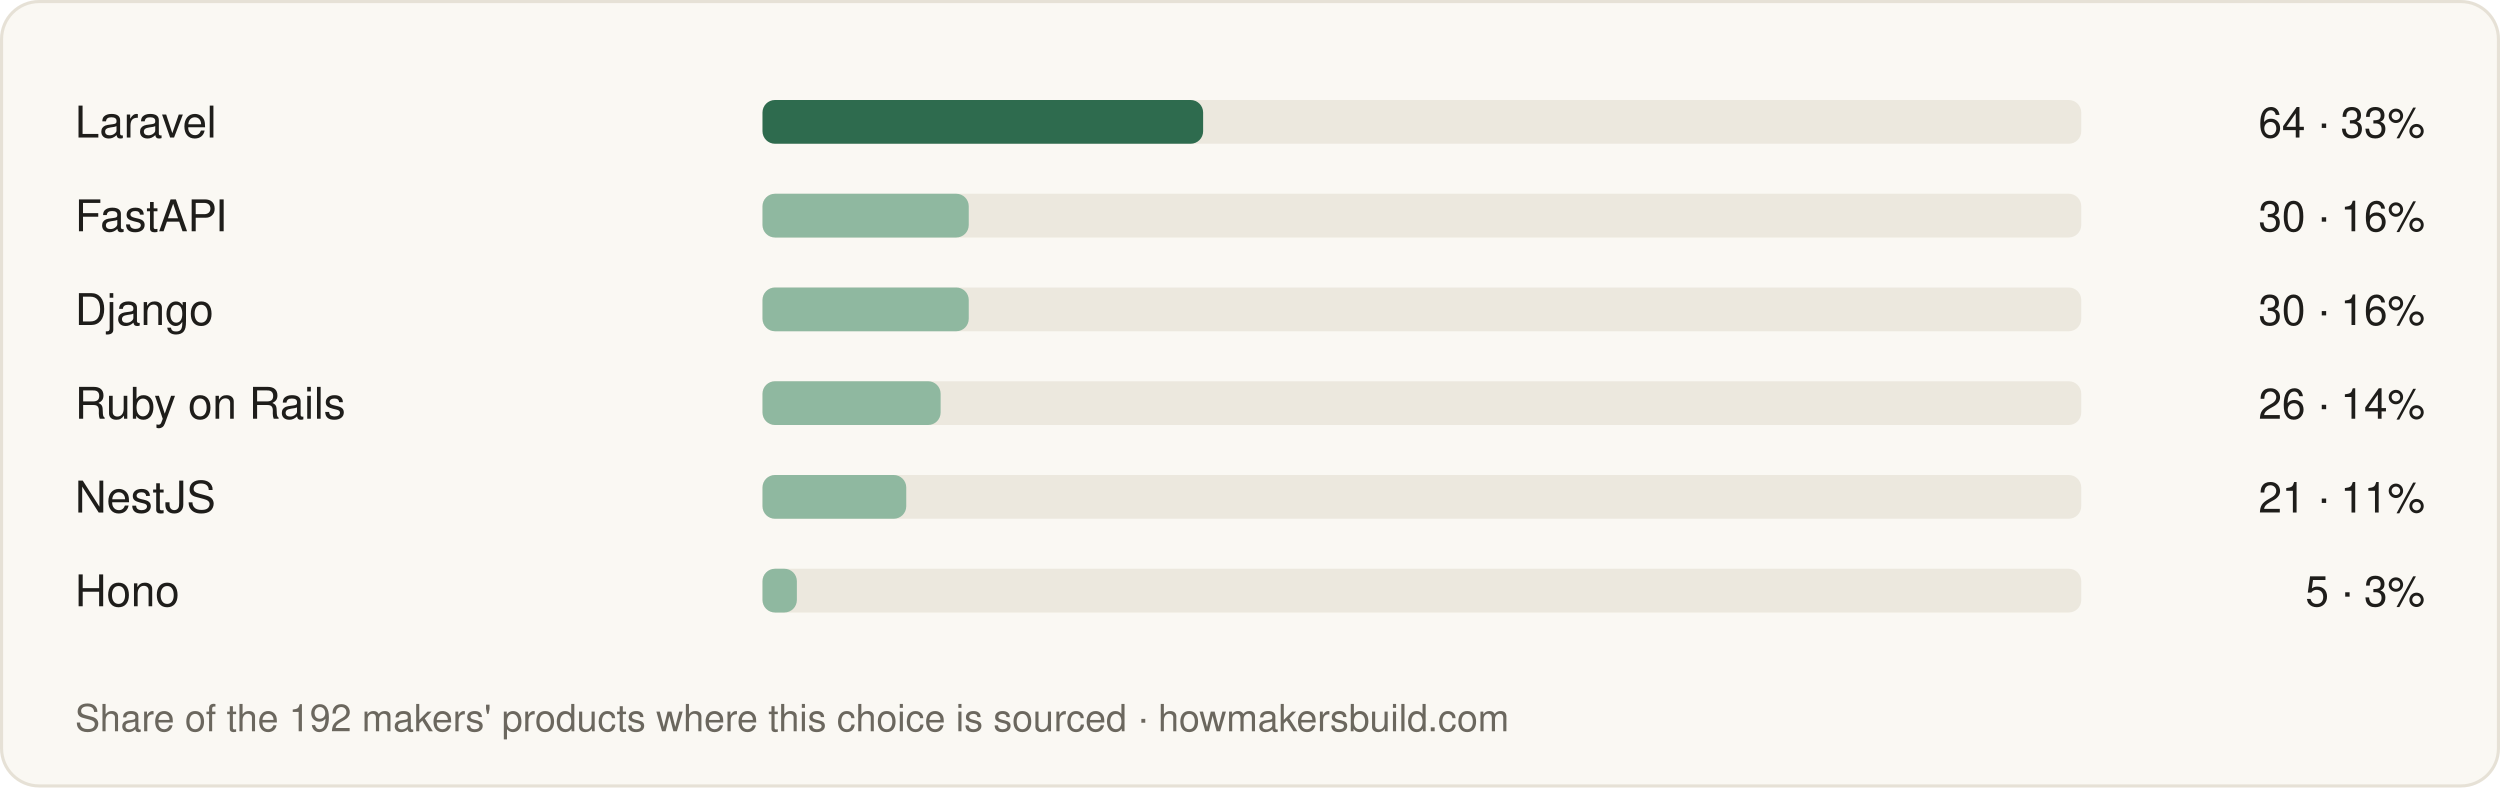
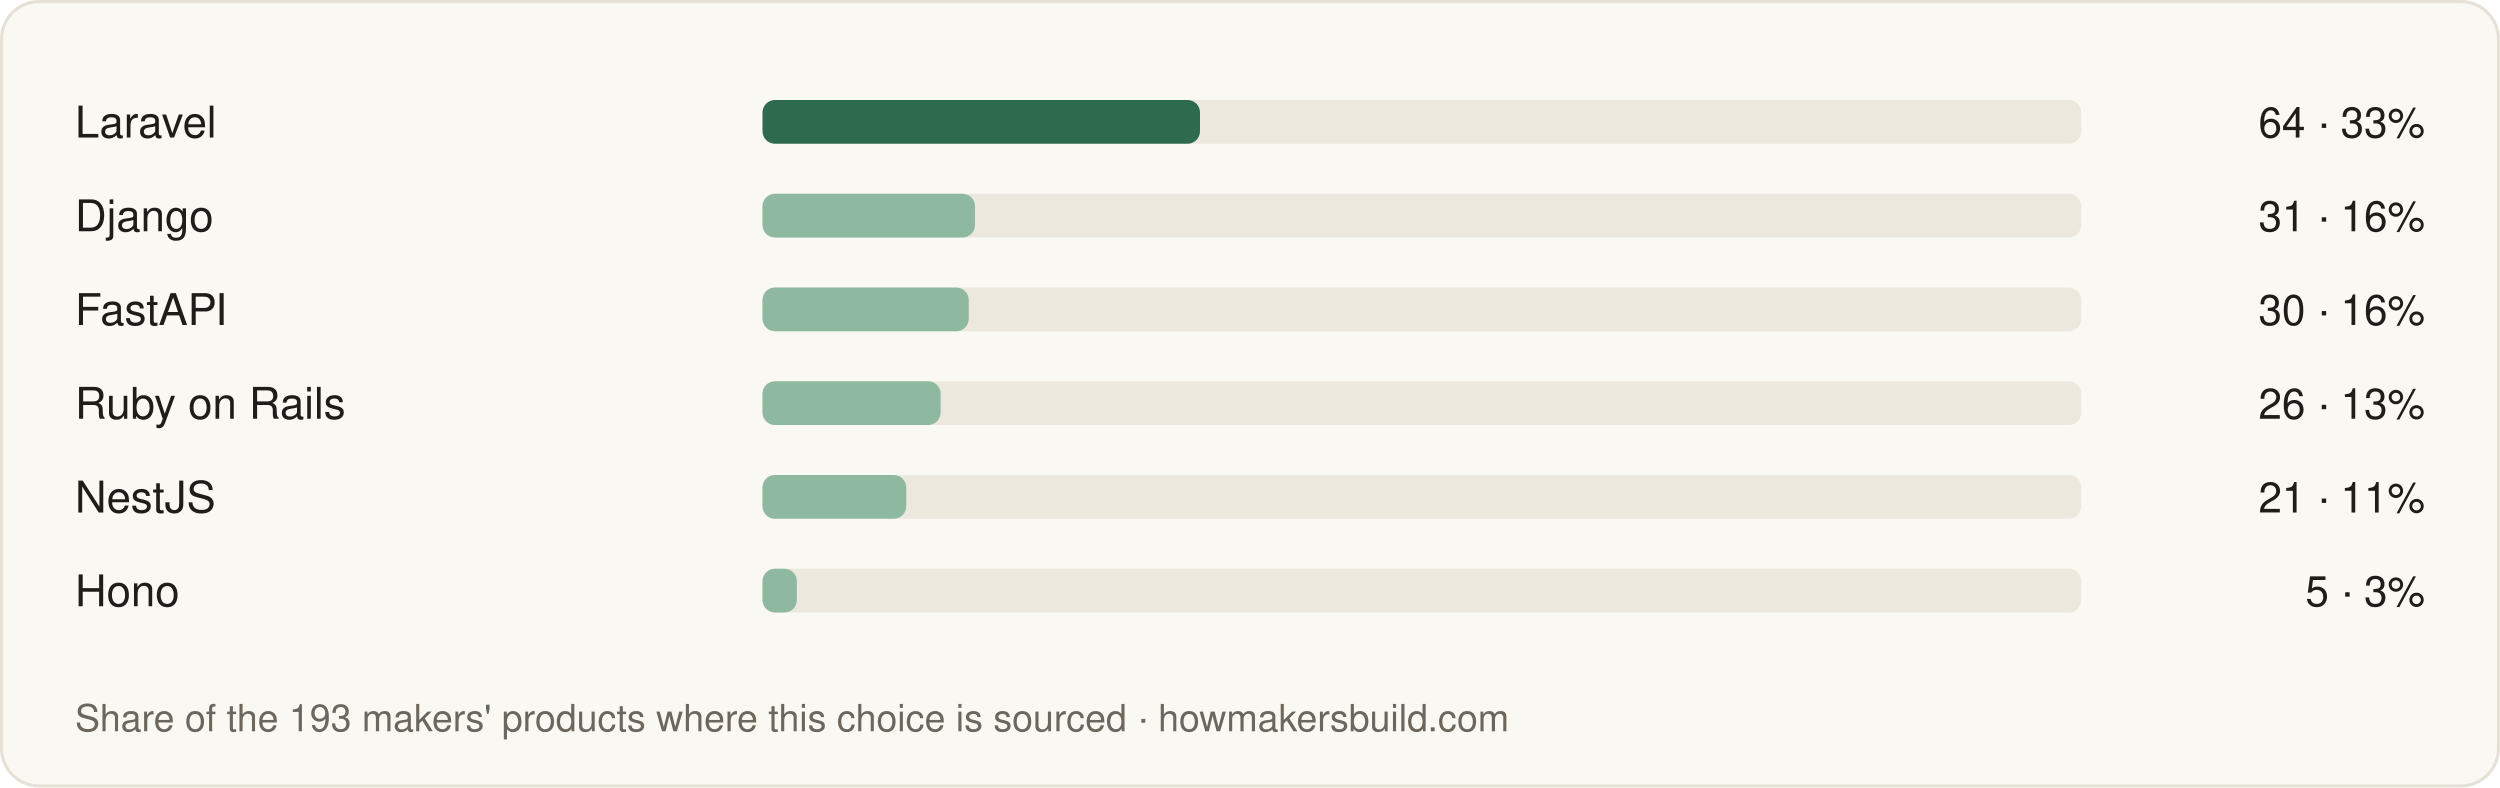
<svg xmlns="http://www.w3.org/2000/svg" width="800" height="252" viewBox="0 0 800 252" font-family="-apple-system, BlinkMacSystemFont, 'Segoe UI', Helvetica, Arial, sans-serif">
  <rect x="0.5" y="0.5" width="799" height="251" rx="12" fill="#faf8f3" stroke="#e6e1d6" />
  <text x="24" y="44" font-size="14" fill="#1e1d1a">Laravel</text>
  <rect x="244" y="32" width="422" height="14" rx="4" fill="#ece8de" />
-   <rect x="244" y="32" width="141" height="14" rx="4" fill="#2e6b4e" />
+   <rect x="244" y="32" width="140" height="14" rx="4" fill="#2e6b4e" />
  <text x="776" y="44" font-size="13.5" text-anchor="end" fill="#1e1d1a">64 · 33%</text>
-   <text x="24" y="74" font-size="14" fill="#1e1d1a">FastAPI</text>
+   <text x="24" y="74" font-size="14" fill="#1e1d1a">Django</text>
  <rect x="244" y="62" width="422" height="14" rx="4" fill="#ece8de" />
-   <rect x="244" y="62" width="66" height="14" rx="4" fill="#8fb8a0" />
-   <text x="776" y="74" font-size="13.5" text-anchor="end" fill="#1e1d1a">30 · 16%</text>
-   <text x="24" y="104" font-size="14" fill="#1e1d1a">Django</text>
+   <rect x="244" y="62" width="68" height="14" rx="4" fill="#8fb8a0" />
+   <text x="776" y="74" font-size="13.5" text-anchor="end" fill="#1e1d1a">31 · 16%</text>
+   <text x="24" y="104" font-size="14" fill="#1e1d1a">FastAPI</text>
  <rect x="244" y="92" width="422" height="14" rx="4" fill="#ece8de" />
  <rect x="244" y="92" width="66" height="14" rx="4" fill="#8fb8a0" />
  <text x="776" y="104" font-size="13.5" text-anchor="end" fill="#1e1d1a">30 · 16%</text>
  <text x="24" y="134" font-size="14" fill="#1e1d1a">Ruby on Rails</text>
  <rect x="244" y="122" width="422" height="14" rx="4" fill="#ece8de" />
  <rect x="244" y="122" width="57" height="14" rx="4" fill="#8fb8a0" />
-   <text x="776" y="134" font-size="13.5" text-anchor="end" fill="#1e1d1a">26 · 14%</text>
+   <text x="776" y="134" font-size="13.5" text-anchor="end" fill="#1e1d1a">26 · 13%</text>
  <text x="24" y="164" font-size="14" fill="#1e1d1a">NestJS</text>
  <rect x="244" y="152" width="422" height="14" rx="4" fill="#ece8de" />
  <rect x="244" y="152" width="46" height="14" rx="4" fill="#8fb8a0" />
  <text x="776" y="164" font-size="13.5" text-anchor="end" fill="#1e1d1a">21 · 11%</text>
  <text x="24" y="194" font-size="14" fill="#1e1d1a">Hono</text>
  <rect x="244" y="182" width="422" height="14" rx="4" fill="#ece8de" />
  <rect x="244" y="182" width="11" height="14" rx="4" fill="#8fb8a0" />
  <text x="776" y="194" font-size="13.5" text-anchor="end" fill="#1e1d1a">5 · 3%</text>
-   <text x="24" y="234" font-size="12" fill="#6b675e">Share of the 192 makers' products where this choice is sourced · howmakersbuild.com</text>
+   <text x="24" y="234" font-size="12" fill="#6b675e">Share of the 193 makers' products where this choice is sourced · howmakersbuild.com</text>
</svg>
